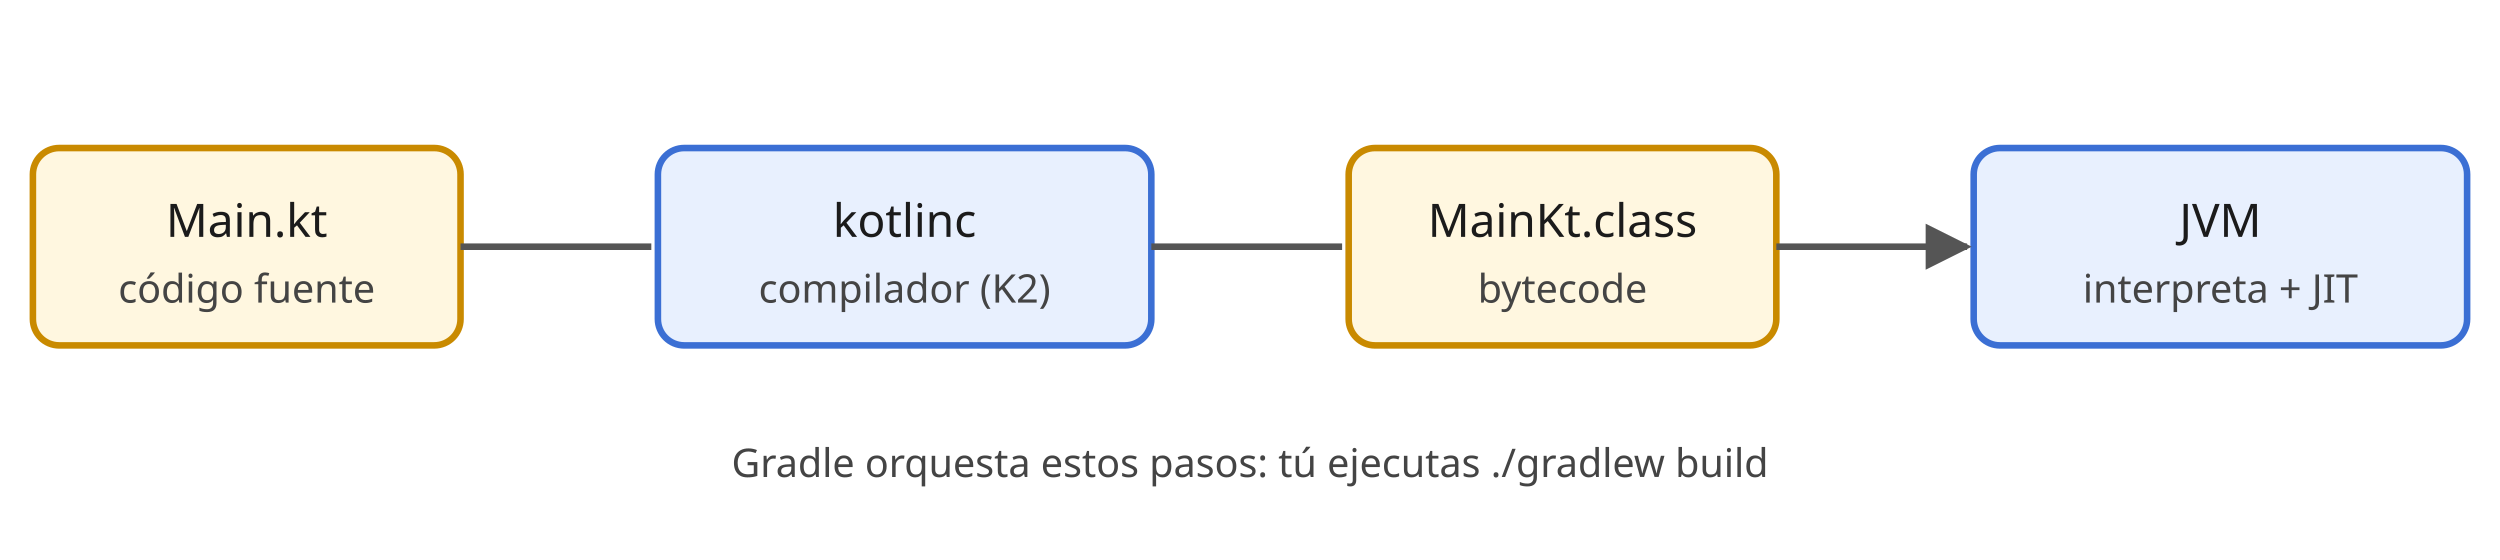
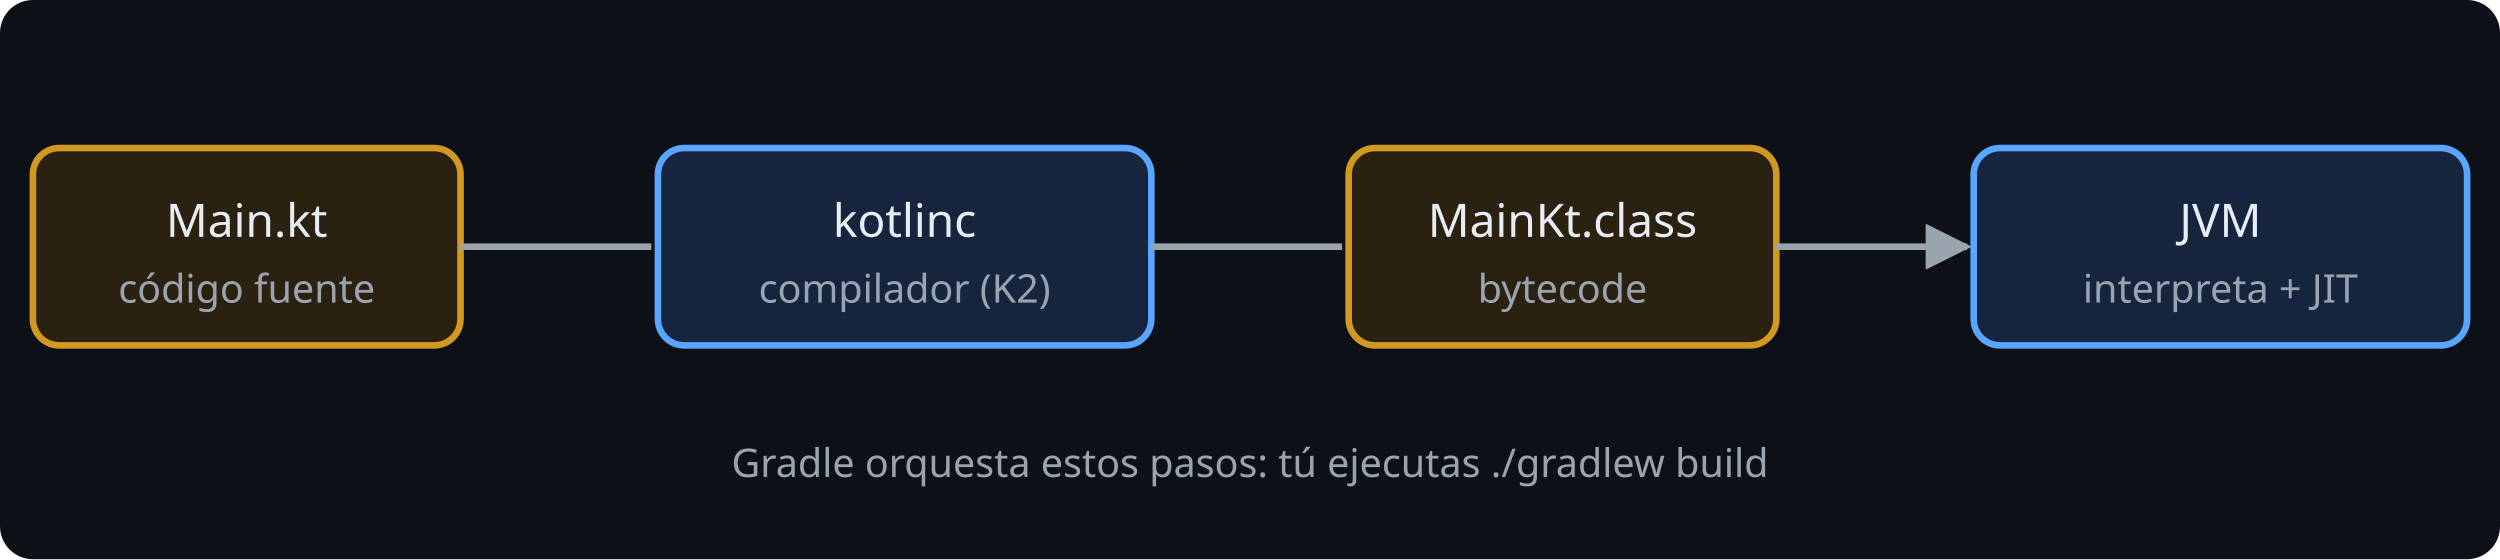
<svg xmlns="http://www.w3.org/2000/svg" viewBox="0 0 760 170" role="img" aria-labelledby="t d">
-   <style>text{font:14px sans-serif;fill:#1b1b1b}.b{fill:#e8f0fe;stroke:#3b6fd4;stroke-width:2}.f{fill:#fff7e0;stroke:#c98a00;stroke-width:2}.s{font-size:12px;fill:#444}</style>
+   <style>text{font:14px sans-serif;fill:#e6edf3}.b{fill:#16243d;stroke:#58a6ff;stroke-width:2}.f{fill:#2b2110;stroke:#d29922;stroke-width:2}.s{font-size:12px;fill:#9aa4af}</style>
+   <rect id="bg" width="100%" height="100%" fill="#0d1117" rx="10" />
  <defs>
    <marker id="a" viewBox="0 0 10 10" refX="9" refY="5" markerWidth="7" markerHeight="7" orient="auto">
-       <path d="M0 0L10 5L0 10z" fill="#555" />
+       <path d="M0 0L10 5L0 10z" fill="#9aa4af" />
    </marker>
  </defs>
  <rect class="f" x="10" y="45" width="130" height="60" rx="8" />
  <text x="75" y="72" text-anchor="middle">Main.kt</text>
  <text class="s" x="75" y="92" text-anchor="middle">código fuente</text>
  <rect class="b" x="200" y="45" width="150" height="60" rx="8" />
  <text x="275" y="72" text-anchor="middle">kotlinc</text>
  <text class="s" x="275" y="92" text-anchor="middle">compilador (K2)</text>
  <rect class="f" x="410" y="45" width="130" height="60" rx="8" />
  <text x="475" y="72" text-anchor="middle">MainKt.class</text>
  <text class="s" x="475" y="92" text-anchor="middle">bytecode</text>
  <rect class="b" x="600" y="45" width="150" height="60" rx="8" />
  <text x="675" y="72" text-anchor="middle">JVM</text>
  <text class="s" x="675" y="92" text-anchor="middle">interpreta + JIT</text>
-   <path d="M140 75H198M350 75H408M540 75H598" stroke="#555" stroke-width="2" marker-end="url(#a)" />
+   <path d="M140 75H198M350 75H408M540 75H598" stroke="#9aa4af" stroke-width="2" marker-end="url(#a)" />
  <text class="s" x="380" y="145" text-anchor="middle">Gradle orquesta estos pasos: tú ejecutas ./gradlew build</text>
</svg>
